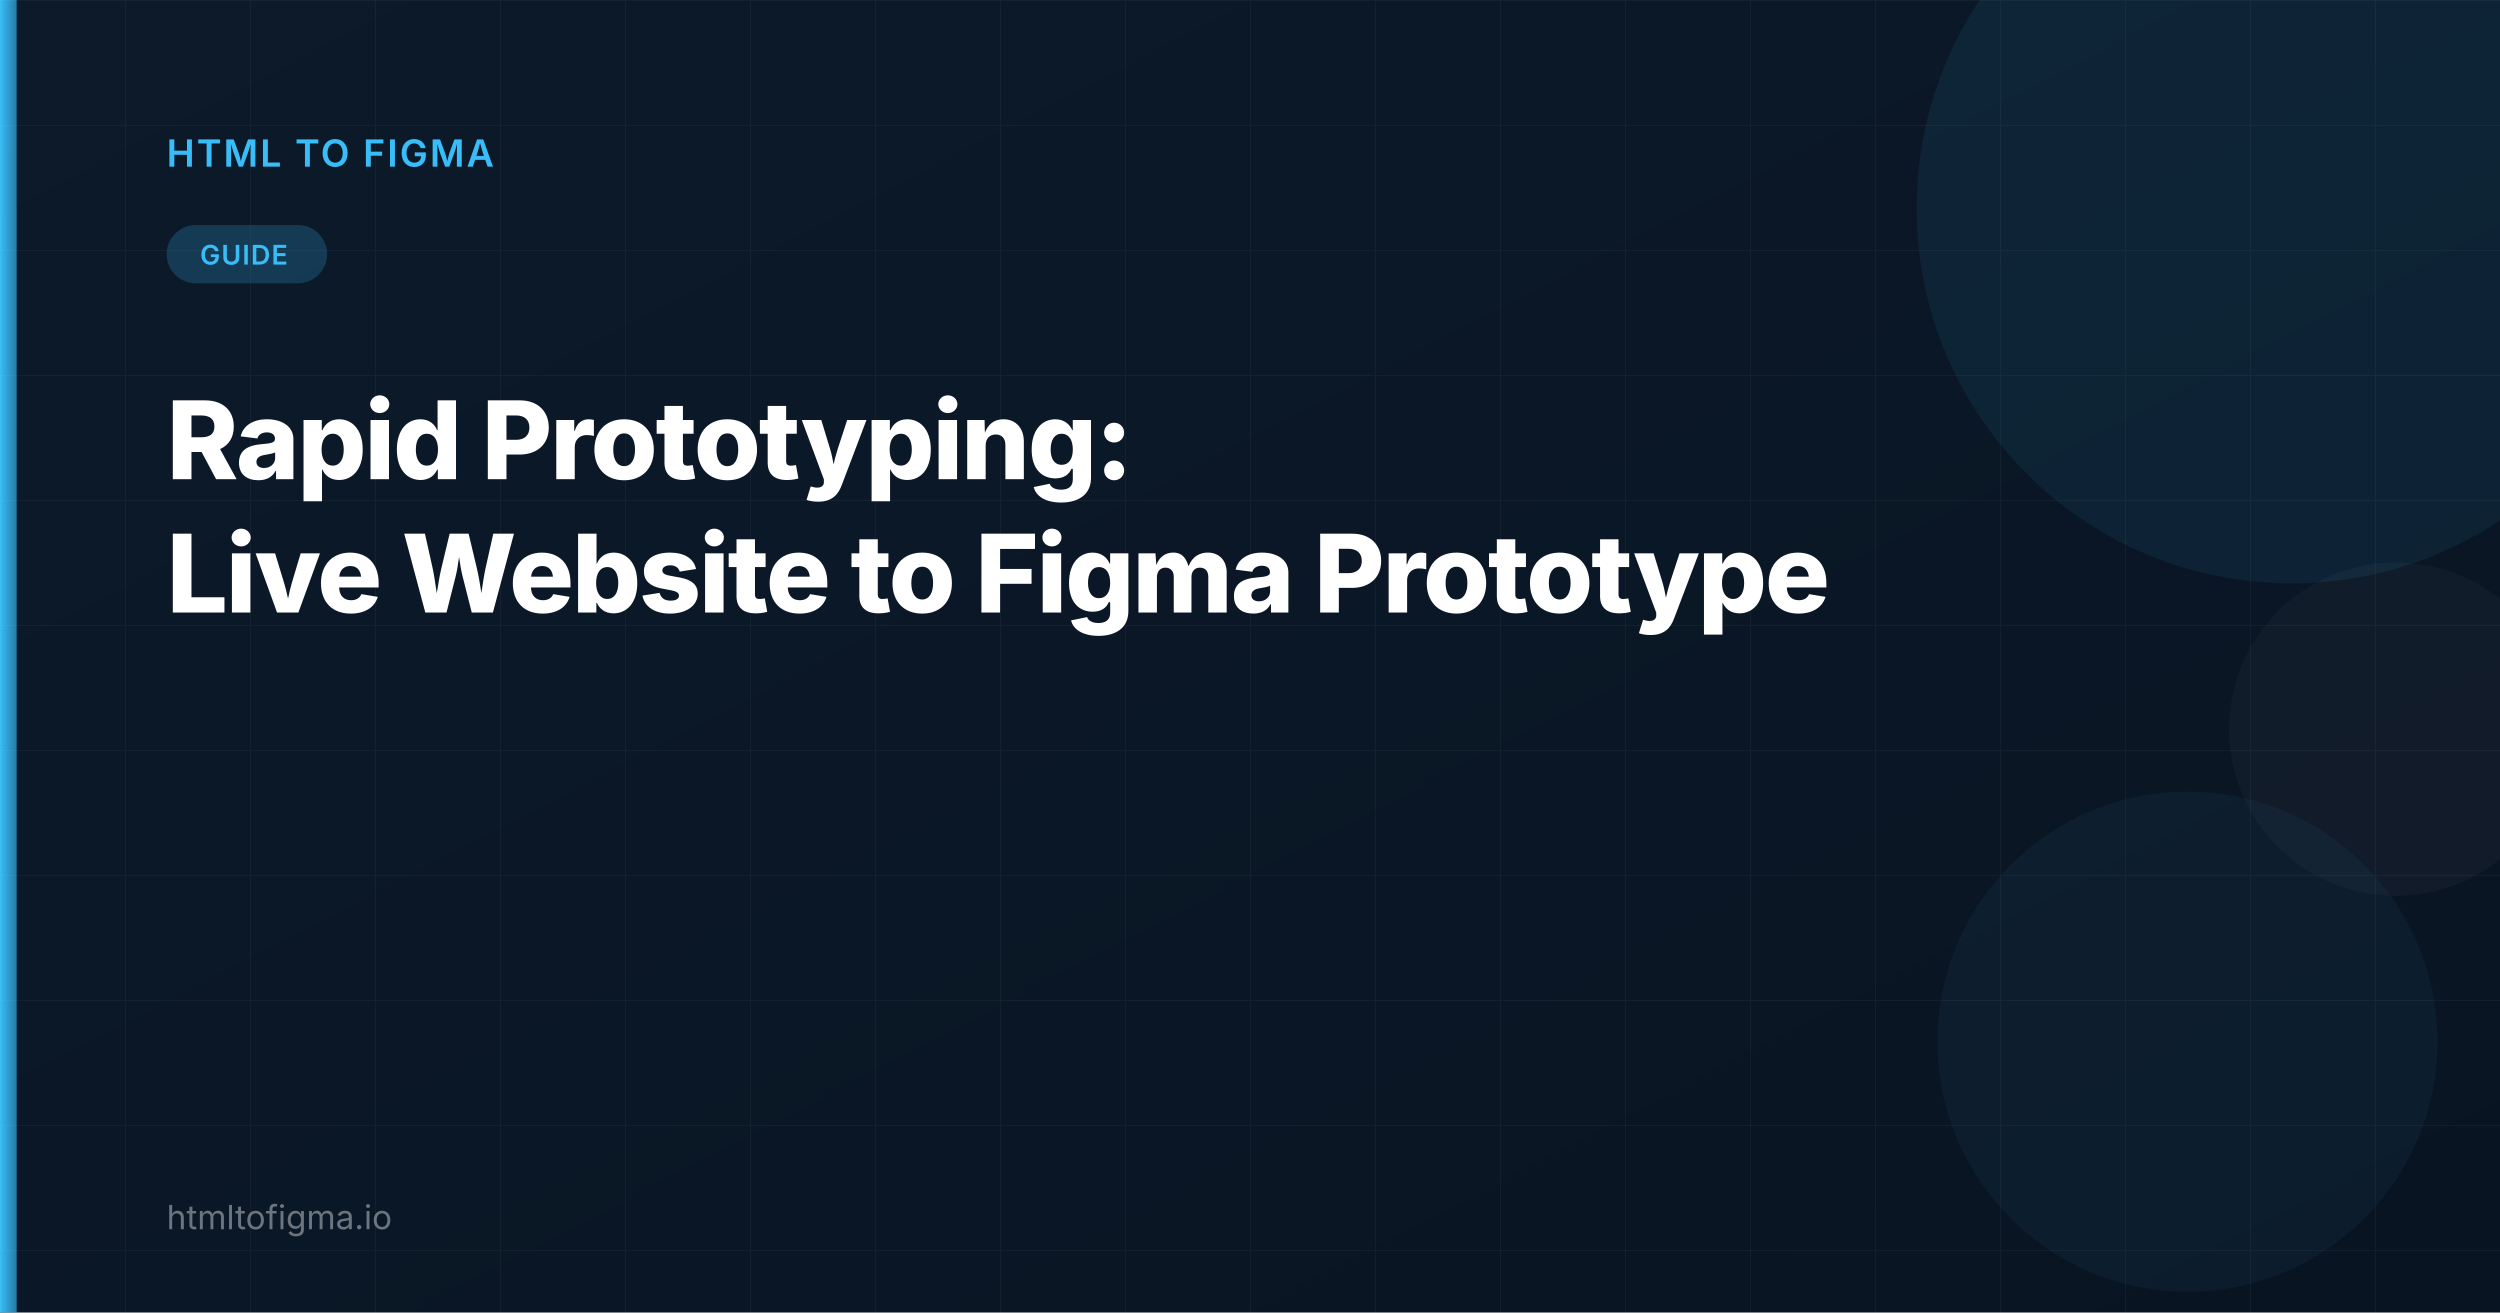
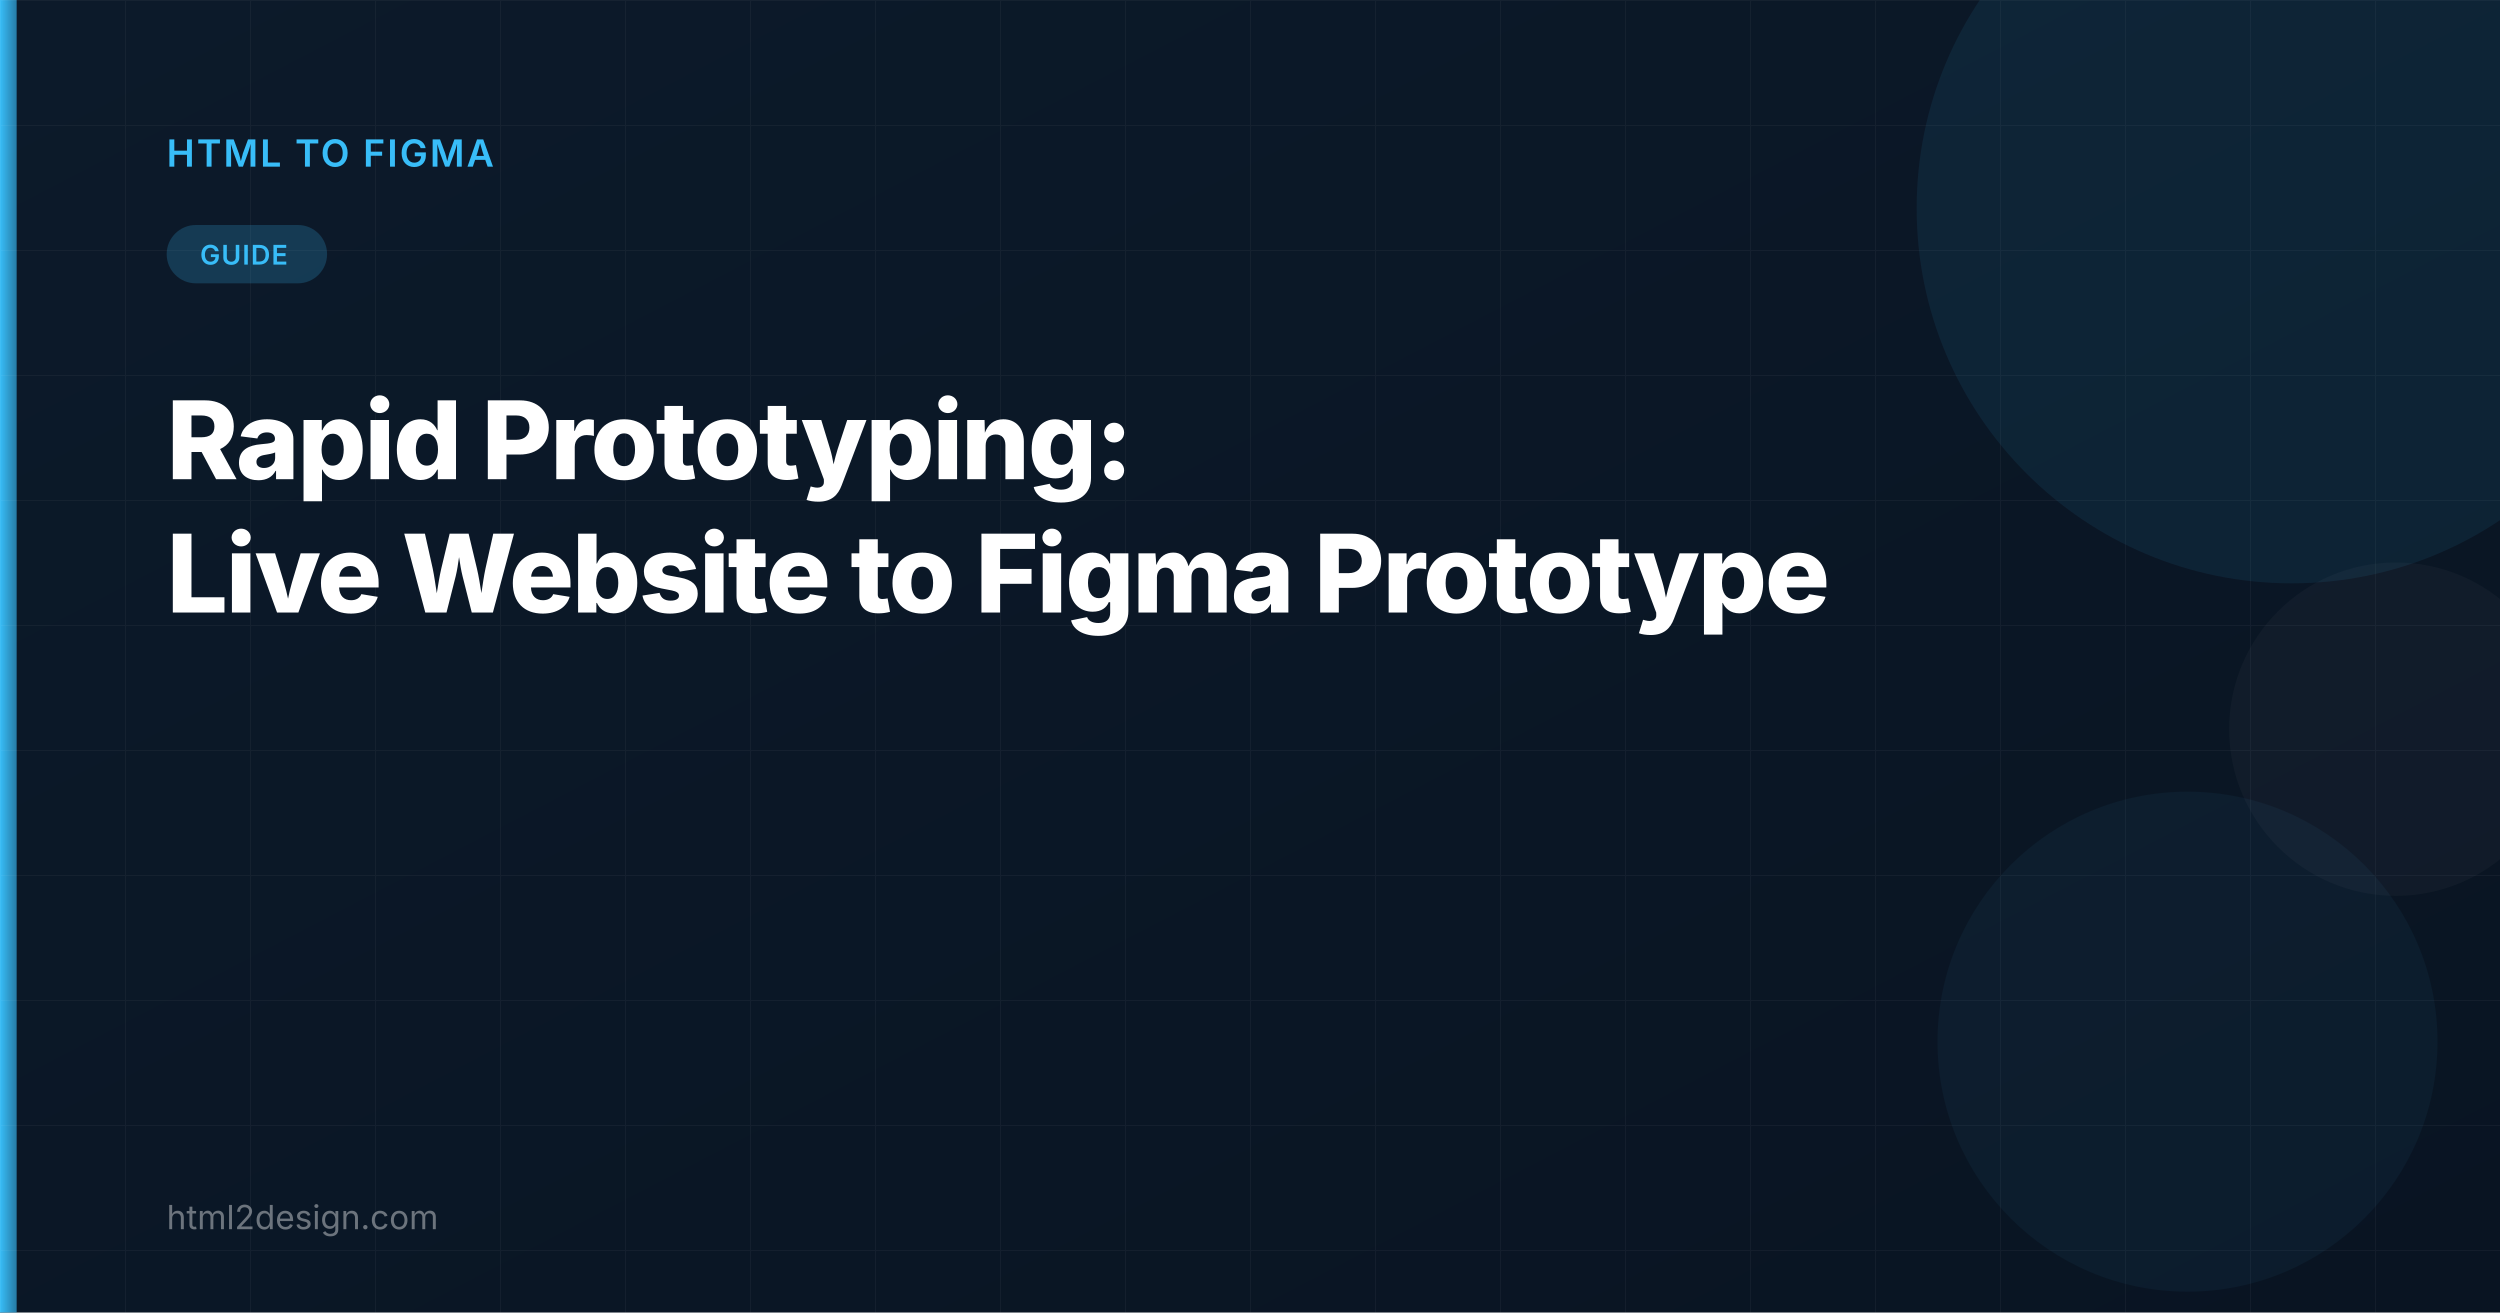
<svg xmlns="http://www.w3.org/2000/svg" width="1200" height="630" viewBox="0 0 1200 630">
  <defs>
    <linearGradient id="bg" x1="0%" y1="0%" x2="100%" y2="100%">
      <stop offset="0%" style="stop-color:#0C1A2A;stop-opacity:1" />
      <stop offset="100%" style="stop-color:#091422;stop-opacity:1" />
    </linearGradient>
    <linearGradient id="accent" x1="0%" y1="0%" x2="100%" y2="0%">
      <stop offset="0%" style="stop-color:#38BDF8;stop-opacity:1" />
      <stop offset="100%" style="stop-color:#38BDF8;stop-opacity:0.6" />
    </linearGradient>
  </defs>
  <rect width="1200" height="630" fill="url(#bg)" />
  <rect x="0" y="0" width="8" height="630" fill="url(#accent)" />
  <pattern id="grid" width="60" height="60" patternUnits="userSpaceOnUse">
    <path d="M 60 0 L 0 0 0 60" fill="none" stroke="rgba(255,255,255,0.04)" stroke-width="1" />
  </pattern>
  <rect width="1200" height="630" fill="url(#grid)" />
  <text x="80" y="80" font-family="system-ui, -apple-system, sans-serif" font-size="18" font-weight="600" fill="#38BDF8" letter-spacing="1">HTML TO FIGMA</text>
  <rect x="80" y="108" width="77" height="28" rx="14" fill="#38BDF8" opacity="0.2" />
  <text x="96" y="127" font-family="system-ui, -apple-system, sans-serif" font-size="13" font-weight="600" fill="#38BDF8" letter-spacing="0.5">GUIDE</text>
  <text font-family="system-ui, -apple-system, sans-serif" font-size="52" font-weight="800" fill="white" letter-spacing="-1">
    <tspan x="80" y="230">Rapid Prototyping:</tspan>
    <tspan x="80" dy="64">Live Website to Figma Prototype</tspan>
  </text>
-   <text x="80" y="590" font-family="system-ui, -apple-system, sans-serif" font-size="16" fill="rgba(255,255,255,0.4)">htmltofigma.io</text>
+   <text x="80" y="590" font-family="system-ui, -apple-system, sans-serif" font-size="16" fill="rgba(255,255,255,0.4)">html2design.com</text>
  <circle cx="1100" cy="100" r="180" fill="#38BDF8" opacity="0.08" />
  <circle cx="1050" cy="500" r="120" fill="#38BDF8" opacity="0.05" />
  <circle cx="1150" cy="350" r="80" fill="white" opacity="0.03" />
</svg>
